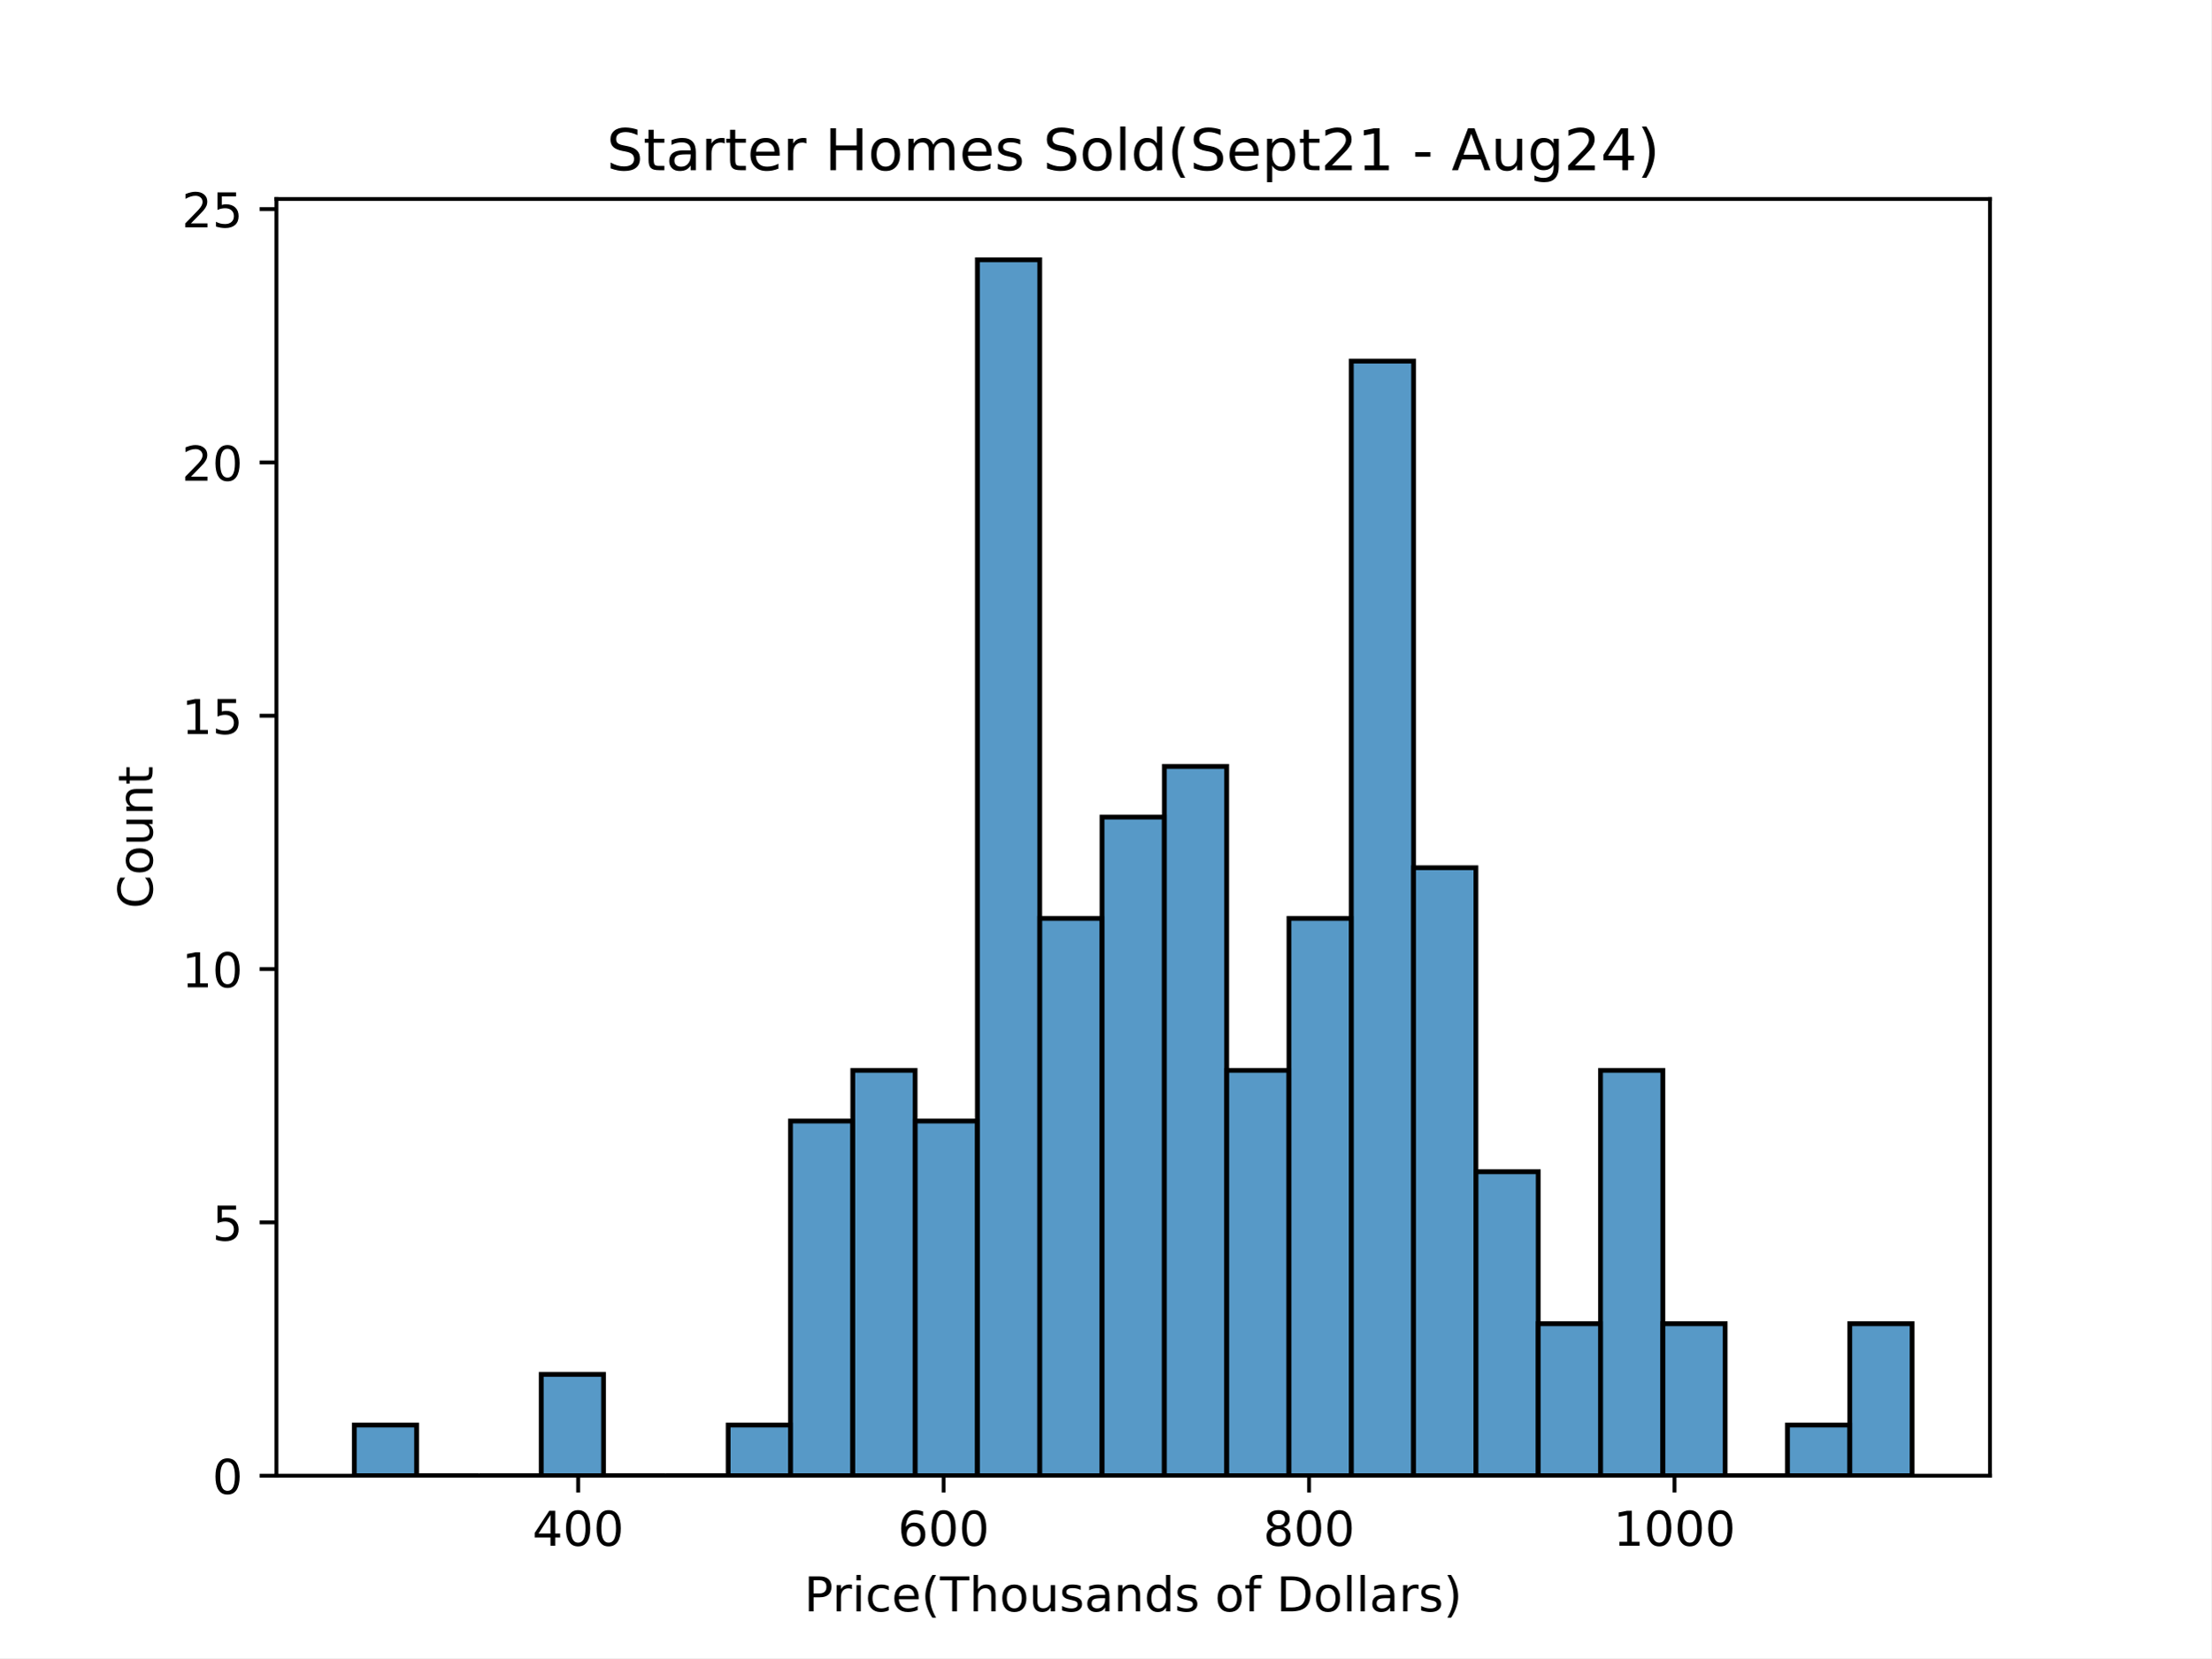
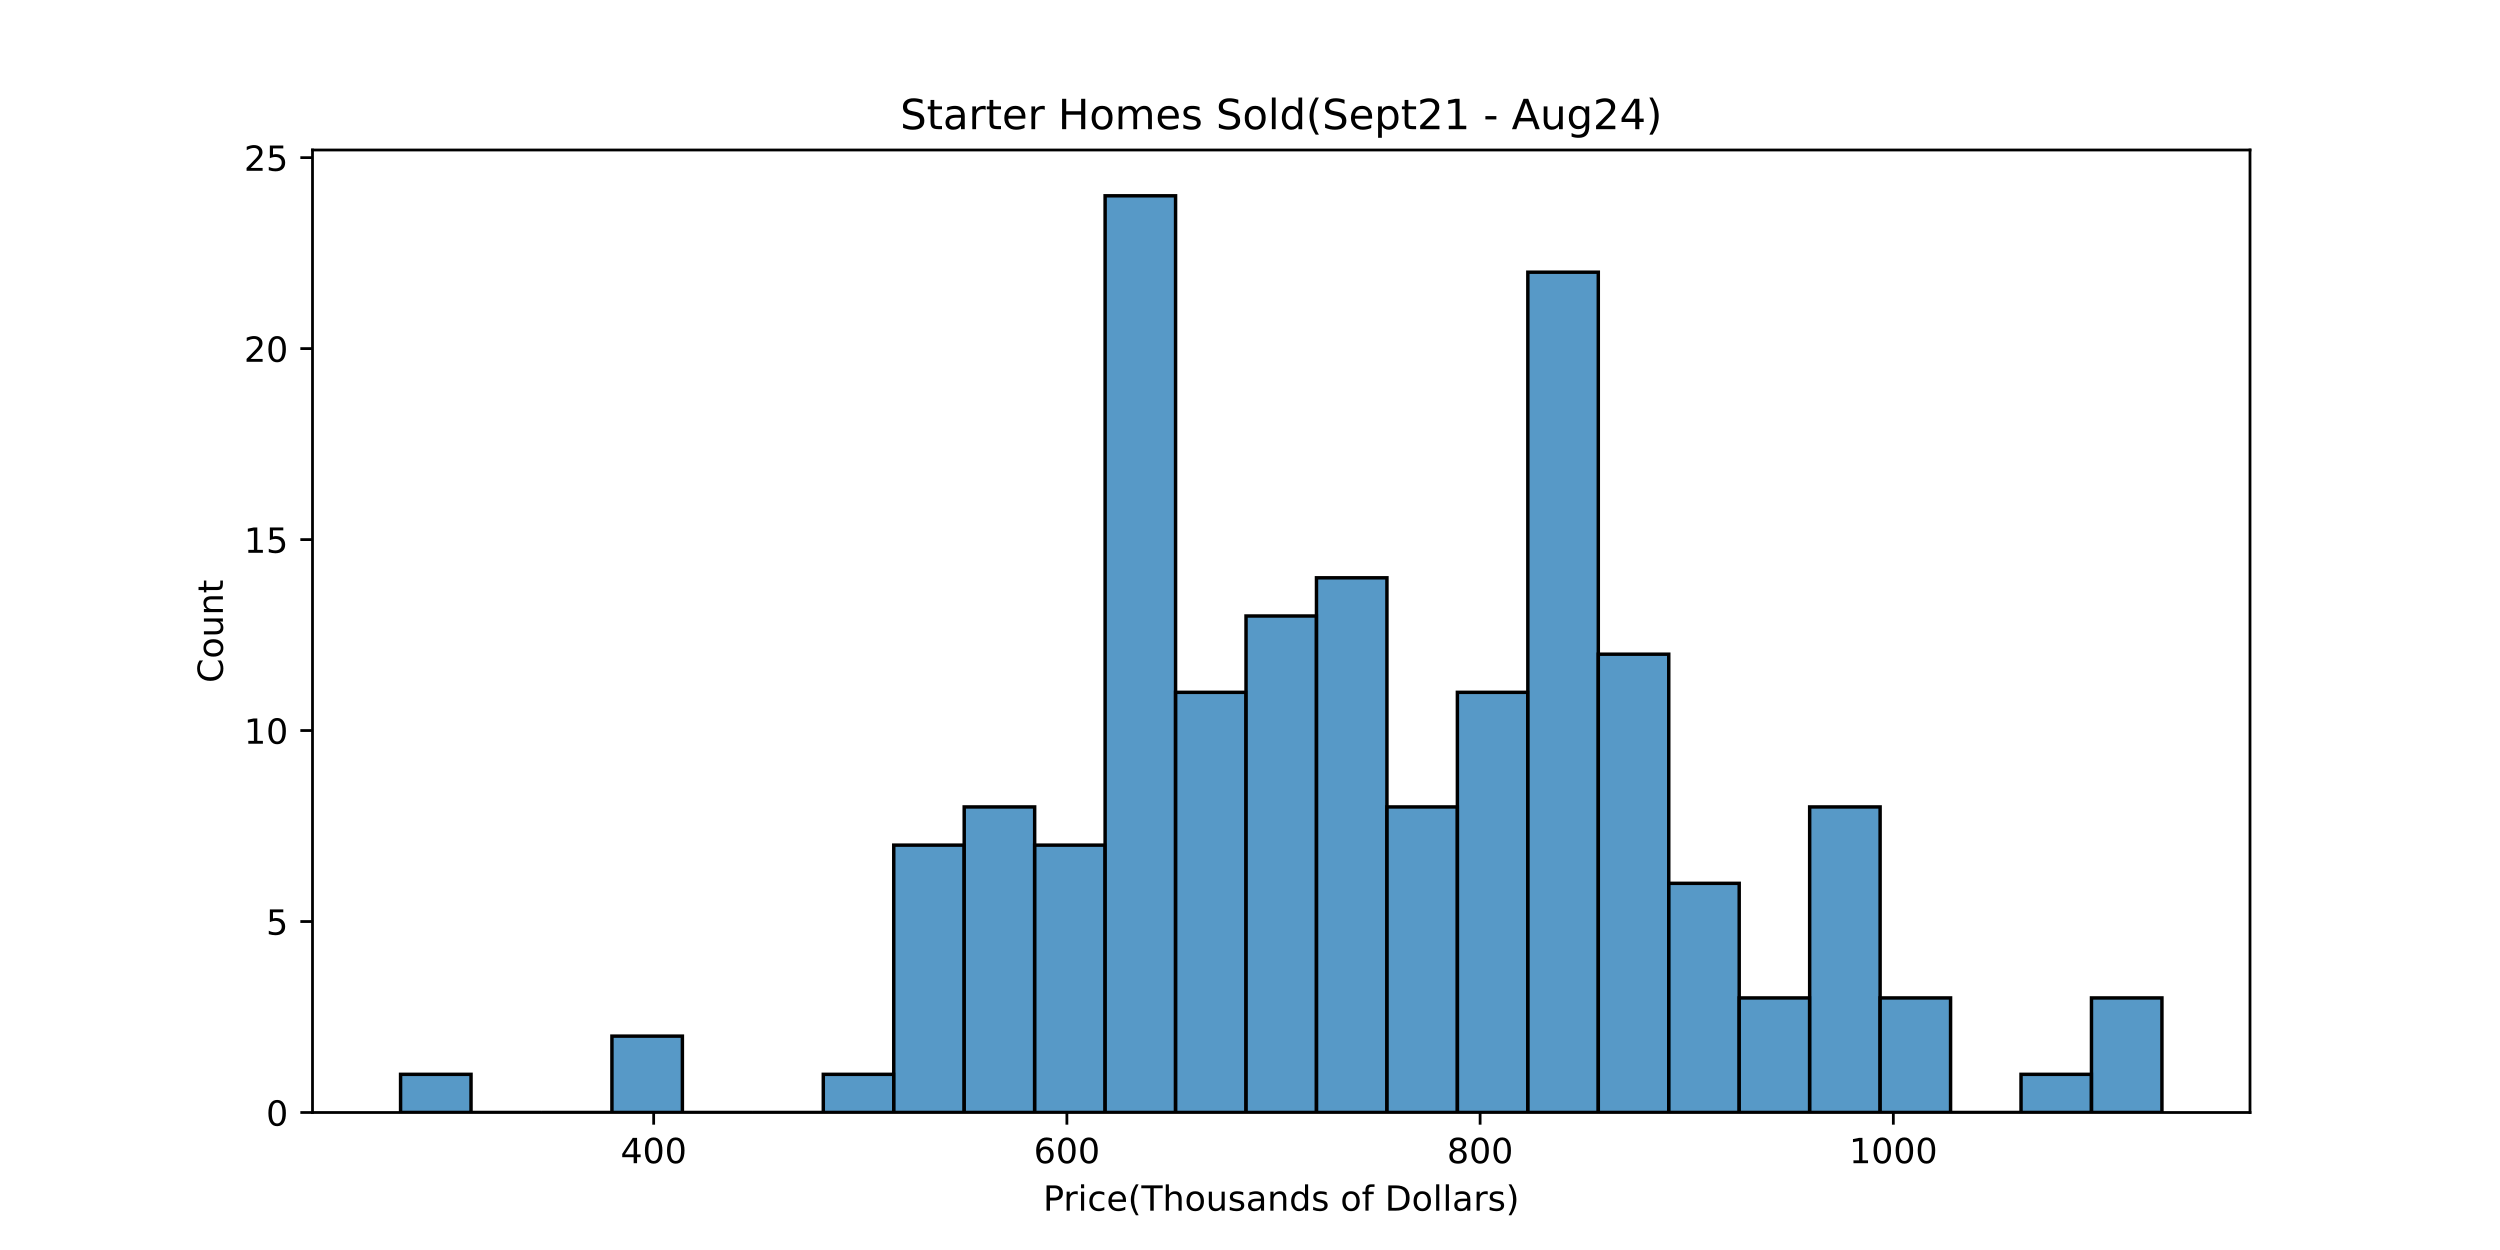
- <svg xmlns="http://www.w3.org/2000/svg" xmlns:xlink="http://www.w3.org/1999/xlink" width="460.8pt" height="345.6pt" viewBox="0 0 460.8 345.6" version="1.1">
+ <svg xmlns="http://www.w3.org/2000/svg" xmlns:xlink="http://www.w3.org/1999/xlink" width="720pt" height="360pt" viewBox="0 0 720 360" version="1.1">
  <defs>
    <style type="text/css">*{stroke-linejoin: round; stroke-linecap: butt}</style>
  </defs>
  <g id="figure_1">
    <g id="patch_1">
-       <path d="M 0 345.6  L 460.8 345.6  L 460.8 0  L 0 0  z " style="fill: #ffffff" />
+       <path d="M 0 360  L 720 360  L 720 0  L 0 0  z " style="fill: #ffffff" />
    </g>
    <g id="axes_1">
      <g id="patch_2">
-         <path d="M 57.6 307.584  L 414.72 307.584  L 414.72 41.472  L 57.6 41.472  z " style="fill: #ffffff" />
+         <path d="M 90 320.4  L 648 320.4  L 648 43.2  L 90 43.2  z " style="fill: #ffffff" />
      </g>
      <g id="patch_3">
-         <path d="M 73.833 307.584  L 86.819 307.584  L 86.819 297.024  L 73.833 297.024  z " clip-path="url(#pae6d2002aa)" style="fill: #1f77b4; fill-opacity: 0.75; stroke: #000000; stroke-linejoin: miter" />
+         <path d="M 115.364 320.4  L 135.655 320.4  L 135.655 309.4  L 115.364 309.4  z " clip-path="url(#pc3dcb90d1d)" style="fill: #1f77b4; fill-opacity: 0.75; stroke: #000000; stroke-linejoin: miter" />
      </g>
      <g id="patch_4">
-         <path d="M 86.819 307.584  L 99.805 307.584  L 99.805 307.584  L 86.819 307.584  z " clip-path="url(#pae6d2002aa)" style="fill: #1f77b4; fill-opacity: 0.75; stroke: #000000; stroke-linejoin: miter" />
+         <path d="M 135.655 320.4  L 155.945 320.4  L 155.945 320.4  L 135.655 320.4  z " clip-path="url(#pc3dcb90d1d)" style="fill: #1f77b4; fill-opacity: 0.75; stroke: #000000; stroke-linejoin: miter" />
      </g>
      <g id="patch_5">
-         <path d="M 99.805 307.584  L 112.791 307.584  L 112.791 307.584  L 99.805 307.584  z " clip-path="url(#pae6d2002aa)" style="fill: #1f77b4; fill-opacity: 0.75; stroke: #000000; stroke-linejoin: miter" />
+         <path d="M 155.945 320.4  L 176.236 320.4  L 176.236 320.4  L 155.945 320.4  z " clip-path="url(#pc3dcb90d1d)" style="fill: #1f77b4; fill-opacity: 0.75; stroke: #000000; stroke-linejoin: miter" />
      </g>
      <g id="patch_6">
-         <path d="M 112.791 307.584  L 125.777 307.584  L 125.777 286.464  L 112.791 286.464  z " clip-path="url(#pae6d2002aa)" style="fill: #1f77b4; fill-opacity: 0.75; stroke: #000000; stroke-linejoin: miter" />
+         <path d="M 176.236 320.4  L 196.527 320.4  L 196.527 298.4  L 176.236 298.4  z " clip-path="url(#pc3dcb90d1d)" style="fill: #1f77b4; fill-opacity: 0.75; stroke: #000000; stroke-linejoin: miter" />
      </g>
      <g id="patch_7">
-         <path d="M 125.777 307.584  L 138.764 307.584  L 138.764 307.584  L 125.777 307.584  z " clip-path="url(#pae6d2002aa)" style="fill: #1f77b4; fill-opacity: 0.75; stroke: #000000; stroke-linejoin: miter" />
+         <path d="M 196.527 320.4  L 216.818 320.4  L 216.818 320.4  L 196.527 320.4  z " clip-path="url(#pc3dcb90d1d)" style="fill: #1f77b4; fill-opacity: 0.75; stroke: #000000; stroke-linejoin: miter" />
      </g>
      <g id="patch_8">
-         <path d="M 138.764 307.584  L 151.75 307.584  L 151.75 307.584  L 138.764 307.584  z " clip-path="url(#pae6d2002aa)" style="fill: #1f77b4; fill-opacity: 0.75; stroke: #000000; stroke-linejoin: miter" />
+         <path d="M 216.818 320.4  L 237.109 320.4  L 237.109 320.4  L 216.818 320.4  z " clip-path="url(#pc3dcb90d1d)" style="fill: #1f77b4; fill-opacity: 0.75; stroke: #000000; stroke-linejoin: miter" />
      </g>
      <g id="patch_9">
-         <path d="M 151.75 307.584  L 164.736 307.584  L 164.736 297.024  L 151.75 297.024  z " clip-path="url(#pae6d2002aa)" style="fill: #1f77b4; fill-opacity: 0.75; stroke: #000000; stroke-linejoin: miter" />
+         <path d="M 237.109 320.4  L 257.4 320.4  L 257.4 309.4  L 237.109 309.4  z " clip-path="url(#pc3dcb90d1d)" style="fill: #1f77b4; fill-opacity: 0.75; stroke: #000000; stroke-linejoin: miter" />
      </g>
      <g id="patch_10">
-         <path d="M 164.736 307.584  L 177.722 307.584  L 177.722 233.664  L 164.736 233.664  z " clip-path="url(#pae6d2002aa)" style="fill: #1f77b4; fill-opacity: 0.75; stroke: #000000; stroke-linejoin: miter" />
+         <path d="M 257.4 320.4  L 277.691 320.4  L 277.691 243.4  L 257.4 243.4  z " clip-path="url(#pc3dcb90d1d)" style="fill: #1f77b4; fill-opacity: 0.75; stroke: #000000; stroke-linejoin: miter" />
      </g>
      <g id="patch_11">
-         <path d="M 177.722 307.584  L 190.708 307.584  L 190.708 223.104  L 177.722 223.104  z " clip-path="url(#pae6d2002aa)" style="fill: #1f77b4; fill-opacity: 0.75; stroke: #000000; stroke-linejoin: miter" />
+         <path d="M 277.691 320.4  L 297.982 320.4  L 297.982 232.4  L 277.691 232.4  z " clip-path="url(#pc3dcb90d1d)" style="fill: #1f77b4; fill-opacity: 0.75; stroke: #000000; stroke-linejoin: miter" />
      </g>
      <g id="patch_12">
-         <path d="M 190.708 307.584  L 203.695 307.584  L 203.695 233.664  L 190.708 233.664  z " clip-path="url(#pae6d2002aa)" style="fill: #1f77b4; fill-opacity: 0.75; stroke: #000000; stroke-linejoin: miter" />
+         <path d="M 297.982 320.4  L 318.273 320.4  L 318.273 243.4  L 297.982 243.4  z " clip-path="url(#pc3dcb90d1d)" style="fill: #1f77b4; fill-opacity: 0.75; stroke: #000000; stroke-linejoin: miter" />
      </g>
      <g id="patch_13">
-         <path d="M 203.695 307.584  L 216.681 307.584  L 216.681 54.144  L 203.695 54.144  z " clip-path="url(#pae6d2002aa)" style="fill: #1f77b4; fill-opacity: 0.75; stroke: #000000; stroke-linejoin: miter" />
+         <path d="M 318.273 320.4  L 338.564 320.4  L 338.564 56.4  L 318.273 56.4  z " clip-path="url(#pc3dcb90d1d)" style="fill: #1f77b4; fill-opacity: 0.75; stroke: #000000; stroke-linejoin: miter" />
      </g>
      <g id="patch_14">
-         <path d="M 216.681 307.584  L 229.667 307.584  L 229.667 191.424  L 216.681 191.424  z " clip-path="url(#pae6d2002aa)" style="fill: #1f77b4; fill-opacity: 0.75; stroke: #000000; stroke-linejoin: miter" />
+         <path d="M 338.564 320.4  L 358.855 320.4  L 358.855 199.4  L 338.564 199.4  z " clip-path="url(#pc3dcb90d1d)" style="fill: #1f77b4; fill-opacity: 0.75; stroke: #000000; stroke-linejoin: miter" />
      </g>
      <g id="patch_15">
-         <path d="M 229.667 307.584  L 242.653 307.584  L 242.653 170.304  L 229.667 170.304  z " clip-path="url(#pae6d2002aa)" style="fill: #1f77b4; fill-opacity: 0.75; stroke: #000000; stroke-linejoin: miter" />
+         <path d="M 358.855 320.4  L 379.145 320.4  L 379.145 177.4  L 358.855 177.4  z " clip-path="url(#pc3dcb90d1d)" style="fill: #1f77b4; fill-opacity: 0.75; stroke: #000000; stroke-linejoin: miter" />
      </g>
      <g id="patch_16">
-         <path d="M 242.653 307.584  L 255.639 307.584  L 255.639 159.744  L 242.653 159.744  z " clip-path="url(#pae6d2002aa)" style="fill: #1f77b4; fill-opacity: 0.75; stroke: #000000; stroke-linejoin: miter" />
+         <path d="M 379.145 320.4  L 399.436 320.4  L 399.436 166.4  L 379.145 166.4  z " clip-path="url(#pc3dcb90d1d)" style="fill: #1f77b4; fill-opacity: 0.75; stroke: #000000; stroke-linejoin: miter" />
      </g>
      <g id="patch_17">
-         <path d="M 255.639 307.584  L 268.625 307.584  L 268.625 223.104  L 255.639 223.104  z " clip-path="url(#pae6d2002aa)" style="fill: #1f77b4; fill-opacity: 0.75; stroke: #000000; stroke-linejoin: miter" />
+         <path d="M 399.436 320.4  L 419.727 320.4  L 419.727 232.4  L 399.436 232.4  z " clip-path="url(#pc3dcb90d1d)" style="fill: #1f77b4; fill-opacity: 0.75; stroke: #000000; stroke-linejoin: miter" />
      </g>
      <g id="patch_18">
-         <path d="M 268.625 307.584  L 281.612 307.584  L 281.612 191.424  L 268.625 191.424  z " clip-path="url(#pae6d2002aa)" style="fill: #1f77b4; fill-opacity: 0.75; stroke: #000000; stroke-linejoin: miter" />
+         <path d="M 419.727 320.4  L 440.018 320.4  L 440.018 199.4  L 419.727 199.4  z " clip-path="url(#pc3dcb90d1d)" style="fill: #1f77b4; fill-opacity: 0.75; stroke: #000000; stroke-linejoin: miter" />
      </g>
      <g id="patch_19">
-         <path d="M 281.612 307.584  L 294.598 307.584  L 294.598 75.264  L 281.612 75.264  z " clip-path="url(#pae6d2002aa)" style="fill: #1f77b4; fill-opacity: 0.75; stroke: #000000; stroke-linejoin: miter" />
+         <path d="M 440.018 320.4  L 460.309 320.4  L 460.309 78.4  L 440.018 78.4  z " clip-path="url(#pc3dcb90d1d)" style="fill: #1f77b4; fill-opacity: 0.75; stroke: #000000; stroke-linejoin: miter" />
      </g>
      <g id="patch_20">
-         <path d="M 294.598 307.584  L 307.584 307.584  L 307.584 180.864  L 294.598 180.864  z " clip-path="url(#pae6d2002aa)" style="fill: #1f77b4; fill-opacity: 0.75; stroke: #000000; stroke-linejoin: miter" />
+         <path d="M 460.309 320.4  L 480.6 320.4  L 480.6 188.4  L 460.309 188.4  z " clip-path="url(#pc3dcb90d1d)" style="fill: #1f77b4; fill-opacity: 0.75; stroke: #000000; stroke-linejoin: miter" />
      </g>
      <g id="patch_21">
-         <path d="M 307.584 307.584  L 320.57 307.584  L 320.57 244.224  L 307.584 244.224  z " clip-path="url(#pae6d2002aa)" style="fill: #1f77b4; fill-opacity: 0.75; stroke: #000000; stroke-linejoin: miter" />
+         <path d="M 480.6 320.4  L 500.891 320.4  L 500.891 254.4  L 480.6 254.4  z " clip-path="url(#pc3dcb90d1d)" style="fill: #1f77b4; fill-opacity: 0.75; stroke: #000000; stroke-linejoin: miter" />
      </g>
      <g id="patch_22">
-         <path d="M 320.57 307.584  L 333.556 307.584  L 333.556 275.904  L 320.57 275.904  z " clip-path="url(#pae6d2002aa)" style="fill: #1f77b4; fill-opacity: 0.75; stroke: #000000; stroke-linejoin: miter" />
+         <path d="M 500.891 320.4  L 521.182 320.4  L 521.182 287.4  L 500.891 287.4  z " clip-path="url(#pc3dcb90d1d)" style="fill: #1f77b4; fill-opacity: 0.75; stroke: #000000; stroke-linejoin: miter" />
      </g>
      <g id="patch_23">
-         <path d="M 333.556 307.584  L 346.543 307.584  L 346.543 223.104  L 333.556 223.104  z " clip-path="url(#pae6d2002aa)" style="fill: #1f77b4; fill-opacity: 0.75; stroke: #000000; stroke-linejoin: miter" />
+         <path d="M 521.182 320.4  L 541.473 320.4  L 541.473 232.4  L 521.182 232.4  z " clip-path="url(#pc3dcb90d1d)" style="fill: #1f77b4; fill-opacity: 0.75; stroke: #000000; stroke-linejoin: miter" />
      </g>
      <g id="patch_24">
-         <path d="M 346.543 307.584  L 359.529 307.584  L 359.529 275.904  L 346.543 275.904  z " clip-path="url(#pae6d2002aa)" style="fill: #1f77b4; fill-opacity: 0.75; stroke: #000000; stroke-linejoin: miter" />
+         <path d="M 541.473 320.4  L 561.764 320.4  L 561.764 287.4  L 541.473 287.4  z " clip-path="url(#pc3dcb90d1d)" style="fill: #1f77b4; fill-opacity: 0.75; stroke: #000000; stroke-linejoin: miter" />
      </g>
      <g id="patch_25">
-         <path d="M 359.529 307.584  L 372.515 307.584  L 372.515 307.584  L 359.529 307.584  z " clip-path="url(#pae6d2002aa)" style="fill: #1f77b4; fill-opacity: 0.75; stroke: #000000; stroke-linejoin: miter" />
+         <path d="M 561.764 320.4  L 582.055 320.4  L 582.055 320.4  L 561.764 320.4  z " clip-path="url(#pc3dcb90d1d)" style="fill: #1f77b4; fill-opacity: 0.75; stroke: #000000; stroke-linejoin: miter" />
      </g>
      <g id="patch_26">
-         <path d="M 372.515 307.584  L 385.501 307.584  L 385.501 297.024  L 372.515 297.024  z " clip-path="url(#pae6d2002aa)" style="fill: #1f77b4; fill-opacity: 0.75; stroke: #000000; stroke-linejoin: miter" />
+         <path d="M 582.055 320.4  L 602.345 320.4  L 602.345 309.4  L 582.055 309.4  z " clip-path="url(#pc3dcb90d1d)" style="fill: #1f77b4; fill-opacity: 0.75; stroke: #000000; stroke-linejoin: miter" />
      </g>
      <g id="patch_27">
-         <path d="M 385.501 307.584  L 398.487 307.584  L 398.487 275.904  L 385.501 275.904  z " clip-path="url(#pae6d2002aa)" style="fill: #1f77b4; fill-opacity: 0.75; stroke: #000000; stroke-linejoin: miter" />
+         <path d="M 602.345 320.4  L 622.636 320.4  L 622.636 287.4  L 602.345 287.4  z " clip-path="url(#pc3dcb90d1d)" style="fill: #1f77b4; fill-opacity: 0.75; stroke: #000000; stroke-linejoin: miter" />
      </g>
      <g id="matplotlib.axis_1">
        <g id="xtick_1">
          <g id="line2d_1">
            <defs>
-               <path id="m4885fc531e" d="M 0 0  L 0 3.5  " style="stroke: #000000; stroke-width: 0.8" />
+               <path id="m9b84346d0b" d="M 0 0  L 0 3.5  " style="stroke: #000000; stroke-width: 0.8" />
            </defs>
            <g>
-               <use xlink:href="#m4885fc531e" x="120.484" y="307.584" style="stroke: #000000; stroke-width: 0.8" />
+               <use xlink:href="#m9b84346d0b" x="188.256" y="320.4" style="stroke: #000000; stroke-width: 0.8" />
            </g>
          </g>
          <g id="text_1">
-             <g transform="translate(110.9402 322.1824) scale(0.1 -0.1)">
+             <g transform="translate(178.7124 334.9984) scale(0.1 -0.1)">
              <defs>
                <path id="DejaVuSans-34" d="M 2419 4116  L 825 1625  L 2419 1625  L 2419 4116  z M 2253 4666  L 3047 4666  L 3047 1625  L 3713 1625  L 3713 1100  L 3047 1100  L 3047 0  L 2419 0  L 2419 1100  L 313 1100  L 313 1709  L 2253 4666  z " transform="scale(0.015625)" />
                <path id="DejaVuSans-30" d="M 2034 4250  Q 1547 4250 1301 3770  Q 1056 3291 1056 2328  Q 1056 1369 1301 889  Q 1547 409 2034 409  Q 2525 409 2770 889  Q 3016 1369 3016 2328  Q 3016 3291 2770 3770  Q 2525 4250 2034 4250  z M 2034 4750  Q 2819 4750 3233 4129  Q 3647 3509 3647 2328  Q 3647 1150 3233 529  Q 2819 -91 2034 -91  Q 1250 -91 836 529  Q 422 1150 422 2328  Q 422 3509 836 4129  Q 1250 4750 2034 4750  z " transform="scale(0.015625)" />
              </defs>
              <use xlink:href="#DejaVuSans-34" />
              <use xlink:href="#DejaVuSans-30" x="63.623" />
              <use xlink:href="#DejaVuSans-30" x="127.246" />
            </g>
          </g>
        </g>
        <g id="xtick_2">
          <g id="line2d_2">
            <g>
-               <use xlink:href="#m4885fc531e" x="196.649" y="307.584" style="stroke: #000000; stroke-width: 0.8" />
+               <use xlink:href="#m9b84346d0b" x="307.264" y="320.4" style="stroke: #000000; stroke-width: 0.8" />
            </g>
          </g>
          <g id="text_2">
-             <g transform="translate(187.1055 322.1824) scale(0.1 -0.1)">
+             <g transform="translate(297.7207 334.9984) scale(0.1 -0.1)">
              <defs>
                <path id="DejaVuSans-36" d="M 2113 2584  Q 1688 2584 1439 2293  Q 1191 2003 1191 1497  Q 1191 994 1439 701  Q 1688 409 2113 409  Q 2538 409 2786 701  Q 3034 994 3034 1497  Q 3034 2003 2786 2293  Q 2538 2584 2113 2584  z M 3366 4563  L 3366 3988  Q 3128 4100 2886 4159  Q 2644 4219 2406 4219  Q 1781 4219 1451 3797  Q 1122 3375 1075 2522  Q 1259 2794 1537 2939  Q 1816 3084 2150 3084  Q 2853 3084 3261 2657  Q 3669 2231 3669 1497  Q 3669 778 3244 343  Q 2819 -91 2113 -91  Q 1303 -91 875 529  Q 447 1150 447 2328  Q 447 3434 972 4092  Q 1497 4750 2381 4750  Q 2619 4750 2861 4703  Q 3103 4656 3366 4563  z " transform="scale(0.015625)" />
              </defs>
              <use xlink:href="#DejaVuSans-36" />
              <use xlink:href="#DejaVuSans-30" x="63.623" />
              <use xlink:href="#DejaVuSans-30" x="127.246" />
            </g>
          </g>
        </g>
        <g id="xtick_3">
          <g id="line2d_3">
            <g>
-               <use xlink:href="#m4885fc531e" x="272.815" y="307.584" style="stroke: #000000; stroke-width: 0.8" />
+               <use xlink:href="#m9b84346d0b" x="426.273" y="320.4" style="stroke: #000000; stroke-width: 0.8" />
            </g>
          </g>
          <g id="text_3">
-             <g transform="translate(263.2708 322.1824) scale(0.1 -0.1)">
+             <g transform="translate(416.729 334.9984) scale(0.1 -0.1)">
              <defs>
                <path id="DejaVuSans-38" d="M 2034 2216  Q 1584 2216 1326 1975  Q 1069 1734 1069 1313  Q 1069 891 1326 650  Q 1584 409 2034 409  Q 2484 409 2743 651  Q 3003 894 3003 1313  Q 3003 1734 2745 1975  Q 2488 2216 2034 2216  z M 1403 2484  Q 997 2584 770 2862  Q 544 3141 544 3541  Q 544 4100 942 4425  Q 1341 4750 2034 4750  Q 2731 4750 3128 4425  Q 3525 4100 3525 3541  Q 3525 3141 3298 2862  Q 3072 2584 2669 2484  Q 3125 2378 3379 2068  Q 3634 1759 3634 1313  Q 3634 634 3220 271  Q 2806 -91 2034 -91  Q 1263 -91 848 271  Q 434 634 434 1313  Q 434 1759 690 2068  Q 947 2378 1403 2484  z M 1172 3481  Q 1172 3119 1398 2916  Q 1625 2713 2034 2713  Q 2441 2713 2670 2916  Q 2900 3119 2900 3481  Q 2900 3844 2670 4047  Q 2441 4250 2034 4250  Q 1625 4250 1398 4047  Q 1172 3844 1172 3481  z " transform="scale(0.015625)" />
              </defs>
              <use xlink:href="#DejaVuSans-38" />
              <use xlink:href="#DejaVuSans-30" x="63.623" />
              <use xlink:href="#DejaVuSans-30" x="127.246" />
            </g>
          </g>
        </g>
        <g id="xtick_4">
          <g id="line2d_4">
            <g>
-               <use xlink:href="#m4885fc531e" x="348.98" y="307.584" style="stroke: #000000; stroke-width: 0.8" />
+               <use xlink:href="#m9b84346d0b" x="545.281" y="320.4" style="stroke: #000000; stroke-width: 0.8" />
            </g>
          </g>
          <g id="text_4">
-             <g transform="translate(336.2548 322.1824) scale(0.1 -0.1)">
+             <g transform="translate(532.556 334.9984) scale(0.1 -0.1)">
              <defs>
                <path id="DejaVuSans-31" d="M 794 531  L 1825 531  L 1825 4091  L 703 3866  L 703 4441  L 1819 4666  L 2450 4666  L 2450 531  L 3481 531  L 3481 0  L 794 0  L 794 531  z " transform="scale(0.015625)" />
              </defs>
              <use xlink:href="#DejaVuSans-31" />
              <use xlink:href="#DejaVuSans-30" x="63.623" />
              <use xlink:href="#DejaVuSans-30" x="127.246" />
              <use xlink:href="#DejaVuSans-30" x="190.869" />
            </g>
          </g>
        </g>
        <g id="text_5">
-           <g transform="translate(167.5842 335.8606) scale(0.1 -0.1)">
+           <g transform="translate(300.4242 348.6766) scale(0.1 -0.1)">
            <defs>
              <path id="DejaVuSans-50" d="M 1259 4147  L 1259 2394  L 2053 2394  Q 2494 2394 2734 2622  Q 2975 2850 2975 3272  Q 2975 3691 2734 3919  Q 2494 4147 2053 4147  L 1259 4147  z M 628 4666  L 2053 4666  Q 2838 4666 3239 4311  Q 3641 3956 3641 3272  Q 3641 2581 3239 2228  Q 2838 1875 2053 1875  L 1259 1875  L 1259 0  L 628 0  L 628 4666  z " transform="scale(0.015625)" />
              <path id="DejaVuSans-72" d="M 2631 2963  Q 2534 3019 2420 3045  Q 2306 3072 2169 3072  Q 1681 3072 1420 2755  Q 1159 2438 1159 1844  L 1159 0  L 581 0  L 581 3500  L 1159 3500  L 1159 2956  Q 1341 3275 1631 3429  Q 1922 3584 2338 3584  Q 2397 3584 2469 3576  Q 2541 3569 2628 3553  L 2631 2963  z " transform="scale(0.015625)" />
              <path id="DejaVuSans-69" d="M 603 3500  L 1178 3500  L 1178 0  L 603 0  L 603 3500  z M 603 4863  L 1178 4863  L 1178 4134  L 603 4134  L 603 4863  z " transform="scale(0.015625)" />
              <path id="DejaVuSans-63" d="M 3122 3366  L 3122 2828  Q 2878 2963 2633 3030  Q 2388 3097 2138 3097  Q 1578 3097 1268 2742  Q 959 2388 959 1747  Q 959 1106 1268 751  Q 1578 397 2138 397  Q 2388 397 2633 464  Q 2878 531 3122 666  L 3122 134  Q 2881 22 2623 -34  Q 2366 -91 2075 -91  Q 1284 -91 818 406  Q 353 903 353 1747  Q 353 2603 823 3093  Q 1294 3584 2113 3584  Q 2378 3584 2631 3529  Q 2884 3475 3122 3366  z " transform="scale(0.015625)" />
              <path id="DejaVuSans-65" d="M 3597 1894  L 3597 1613  L 953 1613  Q 991 1019 1311 708  Q 1631 397 2203 397  Q 2534 397 2845 478  Q 3156 559 3463 722  L 3463 178  Q 3153 47 2828 -22  Q 2503 -91 2169 -91  Q 1331 -91 842 396  Q 353 884 353 1716  Q 353 2575 817 3079  Q 1281 3584 2069 3584  Q 2775 3584 3186 3129  Q 3597 2675 3597 1894  z M 3022 2063  Q 3016 2534 2758 2815  Q 2500 3097 2075 3097  Q 1594 3097 1305 2825  Q 1016 2553 972 2059  L 3022 2063  z " transform="scale(0.015625)" />
              <path id="DejaVuSans-28" d="M 1984 4856  Q 1566 4138 1362 3434  Q 1159 2731 1159 2009  Q 1159 1288 1364 580  Q 1569 -128 1984 -844  L 1484 -844  Q 1016 -109 783 600  Q 550 1309 550 2009  Q 550 2706 781 3412  Q 1013 4119 1484 4856  L 1984 4856  z " transform="scale(0.015625)" />
              <path id="DejaVuSans-54" d="M -19 4666  L 3928 4666  L 3928 4134  L 2272 4134  L 2272 0  L 1638 0  L 1638 4134  L -19 4134  L -19 4666  z " transform="scale(0.015625)" />
              <path id="DejaVuSans-68" d="M 3513 2113  L 3513 0  L 2938 0  L 2938 2094  Q 2938 2591 2744 2837  Q 2550 3084 2163 3084  Q 1697 3084 1428 2787  Q 1159 2491 1159 1978  L 1159 0  L 581 0  L 581 4863  L 1159 4863  L 1159 2956  Q 1366 3272 1645 3428  Q 1925 3584 2291 3584  Q 2894 3584 3203 3211  Q 3513 2838 3513 2113  z " transform="scale(0.015625)" />
              <path id="DejaVuSans-6f" d="M 1959 3097  Q 1497 3097 1228 2736  Q 959 2375 959 1747  Q 959 1119 1226 758  Q 1494 397 1959 397  Q 2419 397 2687 759  Q 2956 1122 2956 1747  Q 2956 2369 2687 2733  Q 2419 3097 1959 3097  z M 1959 3584  Q 2709 3584 3137 3096  Q 3566 2609 3566 1747  Q 3566 888 3137 398  Q 2709 -91 1959 -91  Q 1206 -91 779 398  Q 353 888 353 1747  Q 353 2609 779 3096  Q 1206 3584 1959 3584  z " transform="scale(0.015625)" />
              <path id="DejaVuSans-75" d="M 544 1381  L 544 3500  L 1119 3500  L 1119 1403  Q 1119 906 1312 657  Q 1506 409 1894 409  Q 2359 409 2629 706  Q 2900 1003 2900 1516  L 2900 3500  L 3475 3500  L 3475 0  L 2900 0  L 2900 538  Q 2691 219 2414 64  Q 2138 -91 1772 -91  Q 1169 -91 856 284  Q 544 659 544 1381  z M 1991 3584  L 1991 3584  z " transform="scale(0.015625)" />
              <path id="DejaVuSans-73" d="M 2834 3397  L 2834 2853  Q 2591 2978 2328 3040  Q 2066 3103 1784 3103  Q 1356 3103 1142 2972  Q 928 2841 928 2578  Q 928 2378 1081 2264  Q 1234 2150 1697 2047  L 1894 2003  Q 2506 1872 2764 1633  Q 3022 1394 3022 966  Q 3022 478 2636 193  Q 2250 -91 1575 -91  Q 1294 -91 989 -36  Q 684 19 347 128  L 347 722  Q 666 556 975 473  Q 1284 391 1588 391  Q 1994 391 2212 530  Q 2431 669 2431 922  Q 2431 1156 2273 1281  Q 2116 1406 1581 1522  L 1381 1569  Q 847 1681 609 1914  Q 372 2147 372 2553  Q 372 3047 722 3315  Q 1072 3584 1716 3584  Q 2034 3584 2315 3537  Q 2597 3491 2834 3397  z " transform="scale(0.015625)" />
              <path id="DejaVuSans-61" d="M 2194 1759  Q 1497 1759 1228 1600  Q 959 1441 959 1056  Q 959 750 1161 570  Q 1363 391 1709 391  Q 2188 391 2477 730  Q 2766 1069 2766 1631  L 2766 1759  L 2194 1759  z M 3341 1997  L 3341 0  L 2766 0  L 2766 531  Q 2569 213 2275 61  Q 1981 -91 1556 -91  Q 1019 -91 701 211  Q 384 513 384 1019  Q 384 1609 779 1909  Q 1175 2209 1959 2209  L 2766 2209  L 2766 2266  Q 2766 2663 2505 2880  Q 2244 3097 1772 3097  Q 1472 3097 1187 3025  Q 903 2953 641 2809  L 641 3341  Q 956 3463 1253 3523  Q 1550 3584 1831 3584  Q 2591 3584 2966 3190  Q 3341 2797 3341 1997  z " transform="scale(0.015625)" />
              <path id="DejaVuSans-6e" d="M 3513 2113  L 3513 0  L 2938 0  L 2938 2094  Q 2938 2591 2744 2837  Q 2550 3084 2163 3084  Q 1697 3084 1428 2787  Q 1159 2491 1159 1978  L 1159 0  L 581 0  L 581 3500  L 1159 3500  L 1159 2956  Q 1366 3272 1645 3428  Q 1925 3584 2291 3584  Q 2894 3584 3203 3211  Q 3513 2838 3513 2113  z " transform="scale(0.015625)" />
              <path id="DejaVuSans-64" d="M 2906 2969  L 2906 4863  L 3481 4863  L 3481 0  L 2906 0  L 2906 525  Q 2725 213 2448 61  Q 2172 -91 1784 -91  Q 1150 -91 751 415  Q 353 922 353 1747  Q 353 2572 751 3078  Q 1150 3584 1784 3584  Q 2172 3584 2448 3432  Q 2725 3281 2906 2969  z M 947 1747  Q 947 1113 1208 752  Q 1469 391 1925 391  Q 2381 391 2643 752  Q 2906 1113 2906 1747  Q 2906 2381 2643 2742  Q 2381 3103 1925 3103  Q 1469 3103 1208 2742  Q 947 2381 947 1747  z " transform="scale(0.015625)" />
              <path id="DejaVuSans-20" transform="scale(0.015625)" />
              <path id="DejaVuSans-66" d="M 2375 4863  L 2375 4384  L 1825 4384  Q 1516 4384 1395 4259  Q 1275 4134 1275 3809  L 1275 3500  L 2222 3500  L 2222 3053  L 1275 3053  L 1275 0  L 697 0  L 697 3053  L 147 3053  L 147 3500  L 697 3500  L 697 3744  Q 697 4328 969 4595  Q 1241 4863 1831 4863  L 2375 4863  z " transform="scale(0.015625)" />
              <path id="DejaVuSans-44" d="M 1259 4147  L 1259 519  L 2022 519  Q 2988 519 3436 956  Q 3884 1394 3884 2338  Q 3884 3275 3436 3711  Q 2988 4147 2022 4147  L 1259 4147  z M 628 4666  L 1925 4666  Q 3281 4666 3915 4102  Q 4550 3538 4550 2338  Q 4550 1131 3912 565  Q 3275 0 1925 0  L 628 0  L 628 4666  z " transform="scale(0.015625)" />
              <path id="DejaVuSans-6c" d="M 603 4863  L 1178 4863  L 1178 0  L 603 0  L 603 4863  z " transform="scale(0.015625)" />
              <path id="DejaVuSans-29" d="M 513 4856  L 1013 4856  Q 1481 4119 1714 3412  Q 1947 2706 1947 2009  Q 1947 1309 1714 600  Q 1481 -109 1013 -844  L 513 -844  Q 928 -128 1133 580  Q 1338 1288 1338 2009  Q 1338 2731 1133 3434  Q 928 4138 513 4856  z " transform="scale(0.015625)" />
            </defs>
            <use xlink:href="#DejaVuSans-50" />
            <use xlink:href="#DejaVuSans-72" x="58.553" />
            <use xlink:href="#DejaVuSans-69" x="99.666" />
            <use xlink:href="#DejaVuSans-63" x="127.449" />
            <use xlink:href="#DejaVuSans-65" x="182.43" />
            <use xlink:href="#DejaVuSans-28" x="243.953" />
            <use xlink:href="#DejaVuSans-54" x="282.967" />
            <use xlink:href="#DejaVuSans-68" x="344.051" />
            <use xlink:href="#DejaVuSans-6f" x="407.43" />
            <use xlink:href="#DejaVuSans-75" x="468.611" />
            <use xlink:href="#DejaVuSans-73" x="531.99" />
            <use xlink:href="#DejaVuSans-61" x="584.09" />
            <use xlink:href="#DejaVuSans-6e" x="645.369" />
            <use xlink:href="#DejaVuSans-64" x="708.748" />
            <use xlink:href="#DejaVuSans-73" x="772.225" />
            <use xlink:href="#DejaVuSans-20" x="824.324" />
            <use xlink:href="#DejaVuSans-6f" x="856.111" />
            <use xlink:href="#DejaVuSans-66" x="917.293" />
            <use xlink:href="#DejaVuSans-20" x="952.498" />
            <use xlink:href="#DejaVuSans-44" x="984.285" />
            <use xlink:href="#DejaVuSans-6f" x="1061.287" />
            <use xlink:href="#DejaVuSans-6c" x="1122.469" />
            <use xlink:href="#DejaVuSans-6c" x="1150.252" />
            <use xlink:href="#DejaVuSans-61" x="1178.035" />
            <use xlink:href="#DejaVuSans-72" x="1239.314" />
            <use xlink:href="#DejaVuSans-73" x="1280.428" />
            <use xlink:href="#DejaVuSans-29" x="1332.527" />
          </g>
        </g>
      </g>
      <g id="matplotlib.axis_2">
        <g id="ytick_1">
          <g id="line2d_5">
            <defs>
-               <path id="m59ef333be6" d="M 0 0  L -3.5 0  " style="stroke: #000000; stroke-width: 0.8" />
+               <path id="m1c2a4424a1" d="M 0 0  L -3.5 0  " style="stroke: #000000; stroke-width: 0.8" />
            </defs>
            <g>
-               <use xlink:href="#m59ef333be6" x="57.6" y="307.584" style="stroke: #000000; stroke-width: 0.8" />
+               <use xlink:href="#m1c2a4424a1" x="90" y="320.4" style="stroke: #000000; stroke-width: 0.8" />
            </g>
          </g>
          <g id="text_6">
-             <g transform="translate(44.2375 311.3832) scale(0.1 -0.1)">
+             <g transform="translate(76.6375 324.1992) scale(0.1 -0.1)">
              <use xlink:href="#DejaVuSans-30" />
            </g>
          </g>
        </g>
        <g id="ytick_2">
          <g id="line2d_6">
            <g>
-               <use xlink:href="#m59ef333be6" x="57.6" y="254.784" style="stroke: #000000; stroke-width: 0.8" />
+               <use xlink:href="#m1c2a4424a1" x="90" y="265.4" style="stroke: #000000; stroke-width: 0.8" />
            </g>
          </g>
          <g id="text_7">
-             <g transform="translate(44.2375 258.5832) scale(0.1 -0.1)">
+             <g transform="translate(76.6375 269.1992) scale(0.1 -0.1)">
              <defs>
                <path id="DejaVuSans-35" d="M 691 4666  L 3169 4666  L 3169 4134  L 1269 4134  L 1269 2991  Q 1406 3038 1543 3061  Q 1681 3084 1819 3084  Q 2600 3084 3056 2656  Q 3513 2228 3513 1497  Q 3513 744 3044 326  Q 2575 -91 1722 -91  Q 1428 -91 1123 -41  Q 819 9 494 109  L 494 744  Q 775 591 1075 516  Q 1375 441 1709 441  Q 2250 441 2565 725  Q 2881 1009 2881 1497  Q 2881 1984 2565 2268  Q 2250 2553 1709 2553  Q 1456 2553 1204 2497  Q 953 2441 691 2322  L 691 4666  z " transform="scale(0.015625)" />
              </defs>
              <use xlink:href="#DejaVuSans-35" />
            </g>
          </g>
        </g>
        <g id="ytick_3">
          <g id="line2d_7">
            <g>
-               <use xlink:href="#m59ef333be6" x="57.6" y="201.984" style="stroke: #000000; stroke-width: 0.8" />
+               <use xlink:href="#m1c2a4424a1" x="90" y="210.4" style="stroke: #000000; stroke-width: 0.8" />
            </g>
          </g>
          <g id="text_8">
-             <g transform="translate(37.875 205.7832) scale(0.1 -0.1)">
+             <g transform="translate(70.275 214.1992) scale(0.1 -0.1)">
              <use xlink:href="#DejaVuSans-31" />
              <use xlink:href="#DejaVuSans-30" x="63.623" />
            </g>
          </g>
        </g>
        <g id="ytick_4">
          <g id="line2d_8">
            <g>
-               <use xlink:href="#m59ef333be6" x="57.6" y="149.184" style="stroke: #000000; stroke-width: 0.8" />
+               <use xlink:href="#m1c2a4424a1" x="90" y="155.4" style="stroke: #000000; stroke-width: 0.8" />
            </g>
          </g>
          <g id="text_9">
-             <g transform="translate(37.875 152.9832) scale(0.1 -0.1)">
+             <g transform="translate(70.275 159.1992) scale(0.1 -0.1)">
              <use xlink:href="#DejaVuSans-31" />
              <use xlink:href="#DejaVuSans-35" x="63.623" />
            </g>
          </g>
        </g>
        <g id="ytick_5">
          <g id="line2d_9">
            <g>
-               <use xlink:href="#m59ef333be6" x="57.6" y="96.384" style="stroke: #000000; stroke-width: 0.8" />
+               <use xlink:href="#m1c2a4424a1" x="90" y="100.4" style="stroke: #000000; stroke-width: 0.8" />
            </g>
          </g>
          <g id="text_10">
-             <g transform="translate(37.875 100.1832) scale(0.1 -0.1)">
+             <g transform="translate(70.275 104.1992) scale(0.1 -0.1)">
              <defs>
                <path id="DejaVuSans-32" d="M 1228 531  L 3431 531  L 3431 0  L 469 0  L 469 531  Q 828 903 1448 1529  Q 2069 2156 2228 2338  Q 2531 2678 2651 2914  Q 2772 3150 2772 3378  Q 2772 3750 2511 3984  Q 2250 4219 1831 4219  Q 1534 4219 1204 4116  Q 875 4013 500 3803  L 500 4441  Q 881 4594 1212 4672  Q 1544 4750 1819 4750  Q 2544 4750 2975 4387  Q 3406 4025 3406 3419  Q 3406 3131 3298 2873  Q 3191 2616 2906 2266  Q 2828 2175 2409 1742  Q 1991 1309 1228 531  z " transform="scale(0.015625)" />
              </defs>
              <use xlink:href="#DejaVuSans-32" />
              <use xlink:href="#DejaVuSans-30" x="63.623" />
            </g>
          </g>
        </g>
        <g id="ytick_6">
          <g id="line2d_10">
            <g>
-               <use xlink:href="#m59ef333be6" x="57.6" y="43.584" style="stroke: #000000; stroke-width: 0.8" />
+               <use xlink:href="#m1c2a4424a1" x="90" y="45.4" style="stroke: #000000; stroke-width: 0.8" />
            </g>
          </g>
          <g id="text_11">
-             <g transform="translate(37.875 47.38322) scale(0.1 -0.1)">
+             <g transform="translate(70.275 49.19922) scale(0.1 -0.1)">
              <use xlink:href="#DejaVuSans-32" />
              <use xlink:href="#DejaVuSans-35" x="63.623" />
            </g>
          </g>
        </g>
        <g id="text_12">
-           <g transform="translate(31.79531 189.3764) rotate(-90) scale(0.1 -0.1)">
+           <g transform="translate(64.19531 196.6484) rotate(-90) scale(0.1 -0.1)">
            <defs>
              <path id="DejaVuSans-43" d="M 4122 4306  L 4122 3641  Q 3803 3938 3442 4084  Q 3081 4231 2675 4231  Q 1875 4231 1450 3742  Q 1025 3253 1025 2328  Q 1025 1406 1450 917  Q 1875 428 2675 428  Q 3081 428 3442 575  Q 3803 722 4122 1019  L 4122 359  Q 3791 134 3420 21  Q 3050 -91 2638 -91  Q 1578 -91 968 557  Q 359 1206 359 2328  Q 359 3453 968 4101  Q 1578 4750 2638 4750  Q 3056 4750 3426 4639  Q 3797 4528 4122 4306  z " transform="scale(0.015625)" />
              <path id="DejaVuSans-74" d="M 1172 4494  L 1172 3500  L 2356 3500  L 2356 3053  L 1172 3053  L 1172 1153  Q 1172 725 1289 603  Q 1406 481 1766 481  L 2356 481  L 2356 0  L 1766 0  Q 1100 0 847 248  Q 594 497 594 1153  L 594 3053  L 172 3053  L 172 3500  L 594 3500  L 594 4494  L 1172 4494  z " transform="scale(0.015625)" />
            </defs>
            <use xlink:href="#DejaVuSans-43" />
            <use xlink:href="#DejaVuSans-6f" x="69.824" />
            <use xlink:href="#DejaVuSans-75" x="131.006" />
            <use xlink:href="#DejaVuSans-6e" x="194.385" />
            <use xlink:href="#DejaVuSans-74" x="257.764" />
          </g>
        </g>
      </g>
      <g id="patch_28">
-         <path d="M 57.6 307.584  L 57.6 41.472  " style="fill: none; stroke: #000000; stroke-width: 0.8; stroke-linejoin: miter; stroke-linecap: square" />
+         <path d="M 90 320.4  L 90 43.2  " style="fill: none; stroke: #000000; stroke-width: 0.8; stroke-linejoin: miter; stroke-linecap: square" />
      </g>
      <g id="patch_29">
-         <path d="M 414.72 307.584  L 414.72 41.472  " style="fill: none; stroke: #000000; stroke-width: 0.8; stroke-linejoin: miter; stroke-linecap: square" />
+         <path d="M 648 320.4  L 648 43.2  " style="fill: none; stroke: #000000; stroke-width: 0.8; stroke-linejoin: miter; stroke-linecap: square" />
      </g>
      <g id="patch_30">
-         <path d="M 57.6 307.584  L 414.72 307.584  " style="fill: none; stroke: #000000; stroke-width: 0.8; stroke-linejoin: miter; stroke-linecap: square" />
+         <path d="M 90 320.4  L 648 320.4  " style="fill: none; stroke: #000000; stroke-width: 0.8; stroke-linejoin: miter; stroke-linecap: square" />
      </g>
      <g id="patch_31">
-         <path d="M 57.6 41.472  L 414.72 41.472  " style="fill: none; stroke: #000000; stroke-width: 0.8; stroke-linejoin: miter; stroke-linecap: square" />
+         <path d="M 90 43.2  L 648 43.2  " style="fill: none; stroke: #000000; stroke-width: 0.8; stroke-linejoin: miter; stroke-linecap: square" />
      </g>
      <g id="text_13">
-         <g transform="translate(126.4209 35.472) scale(0.12 -0.12)">
+         <g transform="translate(259.2609 37.2) scale(0.12 -0.12)">
          <defs>
            <path id="DejaVuSans-53" d="M 3425 4513  L 3425 3897  Q 3066 4069 2747 4153  Q 2428 4238 2131 4238  Q 1616 4238 1336 4038  Q 1056 3838 1056 3469  Q 1056 3159 1242 3001  Q 1428 2844 1947 2747  L 2328 2669  Q 3034 2534 3370 2195  Q 3706 1856 3706 1288  Q 3706 609 3251 259  Q 2797 -91 1919 -91  Q 1588 -91 1214 -16  Q 841 59 441 206  L 441 856  Q 825 641 1194 531  Q 1563 422 1919 422  Q 2459 422 2753 634  Q 3047 847 3047 1241  Q 3047 1584 2836 1778  Q 2625 1972 2144 2069  L 1759 2144  Q 1053 2284 737 2584  Q 422 2884 422 3419  Q 422 4038 858 4394  Q 1294 4750 2059 4750  Q 2388 4750 2728 4690  Q 3069 4631 3425 4513  z " transform="scale(0.015625)" />
            <path id="DejaVuSans-48" d="M 628 4666  L 1259 4666  L 1259 2753  L 3553 2753  L 3553 4666  L 4184 4666  L 4184 0  L 3553 0  L 3553 2222  L 1259 2222  L 1259 0  L 628 0  L 628 4666  z " transform="scale(0.015625)" />
            <path id="DejaVuSans-6d" d="M 3328 2828  Q 3544 3216 3844 3400  Q 4144 3584 4550 3584  Q 5097 3584 5394 3201  Q 5691 2819 5691 2113  L 5691 0  L 5113 0  L 5113 2094  Q 5113 2597 4934 2840  Q 4756 3084 4391 3084  Q 3944 3084 3684 2787  Q 3425 2491 3425 1978  L 3425 0  L 2847 0  L 2847 2094  Q 2847 2600 2669 2842  Q 2491 3084 2119 3084  Q 1678 3084 1418 2786  Q 1159 2488 1159 1978  L 1159 0  L 581 0  L 581 3500  L 1159 3500  L 1159 2956  Q 1356 3278 1631 3431  Q 1906 3584 2284 3584  Q 2666 3584 2933 3390  Q 3200 3197 3328 2828  z " transform="scale(0.015625)" />
            <path id="DejaVuSans-70" d="M 1159 525  L 1159 -1331  L 581 -1331  L 581 3500  L 1159 3500  L 1159 2969  Q 1341 3281 1617 3432  Q 1894 3584 2278 3584  Q 2916 3584 3314 3078  Q 3713 2572 3713 1747  Q 3713 922 3314 415  Q 2916 -91 2278 -91  Q 1894 -91 1617 61  Q 1341 213 1159 525  z M 3116 1747  Q 3116 2381 2855 2742  Q 2594 3103 2138 3103  Q 1681 3103 1420 2742  Q 1159 2381 1159 1747  Q 1159 1113 1420 752  Q 1681 391 2138 391  Q 2594 391 2855 752  Q 3116 1113 3116 1747  z " transform="scale(0.015625)" />
            <path id="DejaVuSans-2d" d="M 313 2009  L 1997 2009  L 1997 1497  L 313 1497  L 313 2009  z " transform="scale(0.015625)" />
            <path id="DejaVuSans-41" d="M 2188 4044  L 1331 1722  L 3047 1722  L 2188 4044  z M 1831 4666  L 2547 4666  L 4325 0  L 3669 0  L 3244 1197  L 1141 1197  L 716 0  L 50 0  L 1831 4666  z " transform="scale(0.015625)" />
            <path id="DejaVuSans-67" d="M 2906 1791  Q 2906 2416 2648 2759  Q 2391 3103 1925 3103  Q 1463 3103 1205 2759  Q 947 2416 947 1791  Q 947 1169 1205 825  Q 1463 481 1925 481  Q 2391 481 2648 825  Q 2906 1169 2906 1791  z M 3481 434  Q 3481 -459 3084 -895  Q 2688 -1331 1869 -1331  Q 1566 -1331 1297 -1286  Q 1028 -1241 775 -1147  L 775 -588  Q 1028 -725 1275 -790  Q 1522 -856 1778 -856  Q 2344 -856 2625 -561  Q 2906 -266 2906 331  L 2906 616  Q 2728 306 2450 153  Q 2172 0 1784 0  Q 1141 0 747 490  Q 353 981 353 1791  Q 353 2603 747 3093  Q 1141 3584 1784 3584  Q 2172 3584 2450 3431  Q 2728 3278 2906 2969  L 2906 3500  L 3481 3500  L 3481 434  z " transform="scale(0.015625)" />
          </defs>
          <use xlink:href="#DejaVuSans-53" />
          <use xlink:href="#DejaVuSans-74" x="63.477" />
          <use xlink:href="#DejaVuSans-61" x="102.686" />
          <use xlink:href="#DejaVuSans-72" x="163.965" />
          <use xlink:href="#DejaVuSans-74" x="205.078" />
          <use xlink:href="#DejaVuSans-65" x="244.287" />
          <use xlink:href="#DejaVuSans-72" x="305.811" />
          <use xlink:href="#DejaVuSans-20" x="346.924" />
          <use xlink:href="#DejaVuSans-48" x="378.711" />
          <use xlink:href="#DejaVuSans-6f" x="453.906" />
          <use xlink:href="#DejaVuSans-6d" x="515.088" />
          <use xlink:href="#DejaVuSans-65" x="612.5" />
          <use xlink:href="#DejaVuSans-73" x="674.023" />
          <use xlink:href="#DejaVuSans-20" x="726.123" />
          <use xlink:href="#DejaVuSans-53" x="757.91" />
          <use xlink:href="#DejaVuSans-6f" x="821.387" />
          <use xlink:href="#DejaVuSans-6c" x="882.568" />
          <use xlink:href="#DejaVuSans-64" x="910.352" />
          <use xlink:href="#DejaVuSans-28" x="973.828" />
          <use xlink:href="#DejaVuSans-53" x="1012.842" />
          <use xlink:href="#DejaVuSans-65" x="1076.318" />
          <use xlink:href="#DejaVuSans-70" x="1137.842" />
          <use xlink:href="#DejaVuSans-74" x="1201.318" />
          <use xlink:href="#DejaVuSans-32" x="1240.527" />
          <use xlink:href="#DejaVuSans-31" x="1304.15" />
          <use xlink:href="#DejaVuSans-20" x="1367.773" />
          <use xlink:href="#DejaVuSans-2d" x="1399.561" />
          <use xlink:href="#DejaVuSans-20" x="1435.645" />
          <use xlink:href="#DejaVuSans-41" x="1467.432" />
          <use xlink:href="#DejaVuSans-75" x="1535.84" />
          <use xlink:href="#DejaVuSans-67" x="1599.219" />
          <use xlink:href="#DejaVuSans-32" x="1662.695" />
          <use xlink:href="#DejaVuSans-34" x="1726.318" />
          <use xlink:href="#DejaVuSans-29" x="1789.941" />
        </g>
      </g>
    </g>
  </g>
  <defs>
-     <clipPath id="pae6d2002aa">
-       <rect x="57.6" y="41.472" width="357.12" height="266.112" />
+     <clipPath id="pc3dcb90d1d">
+       <rect x="90" y="43.2" width="558" height="277.2" />
    </clipPath>
  </defs>
</svg>
